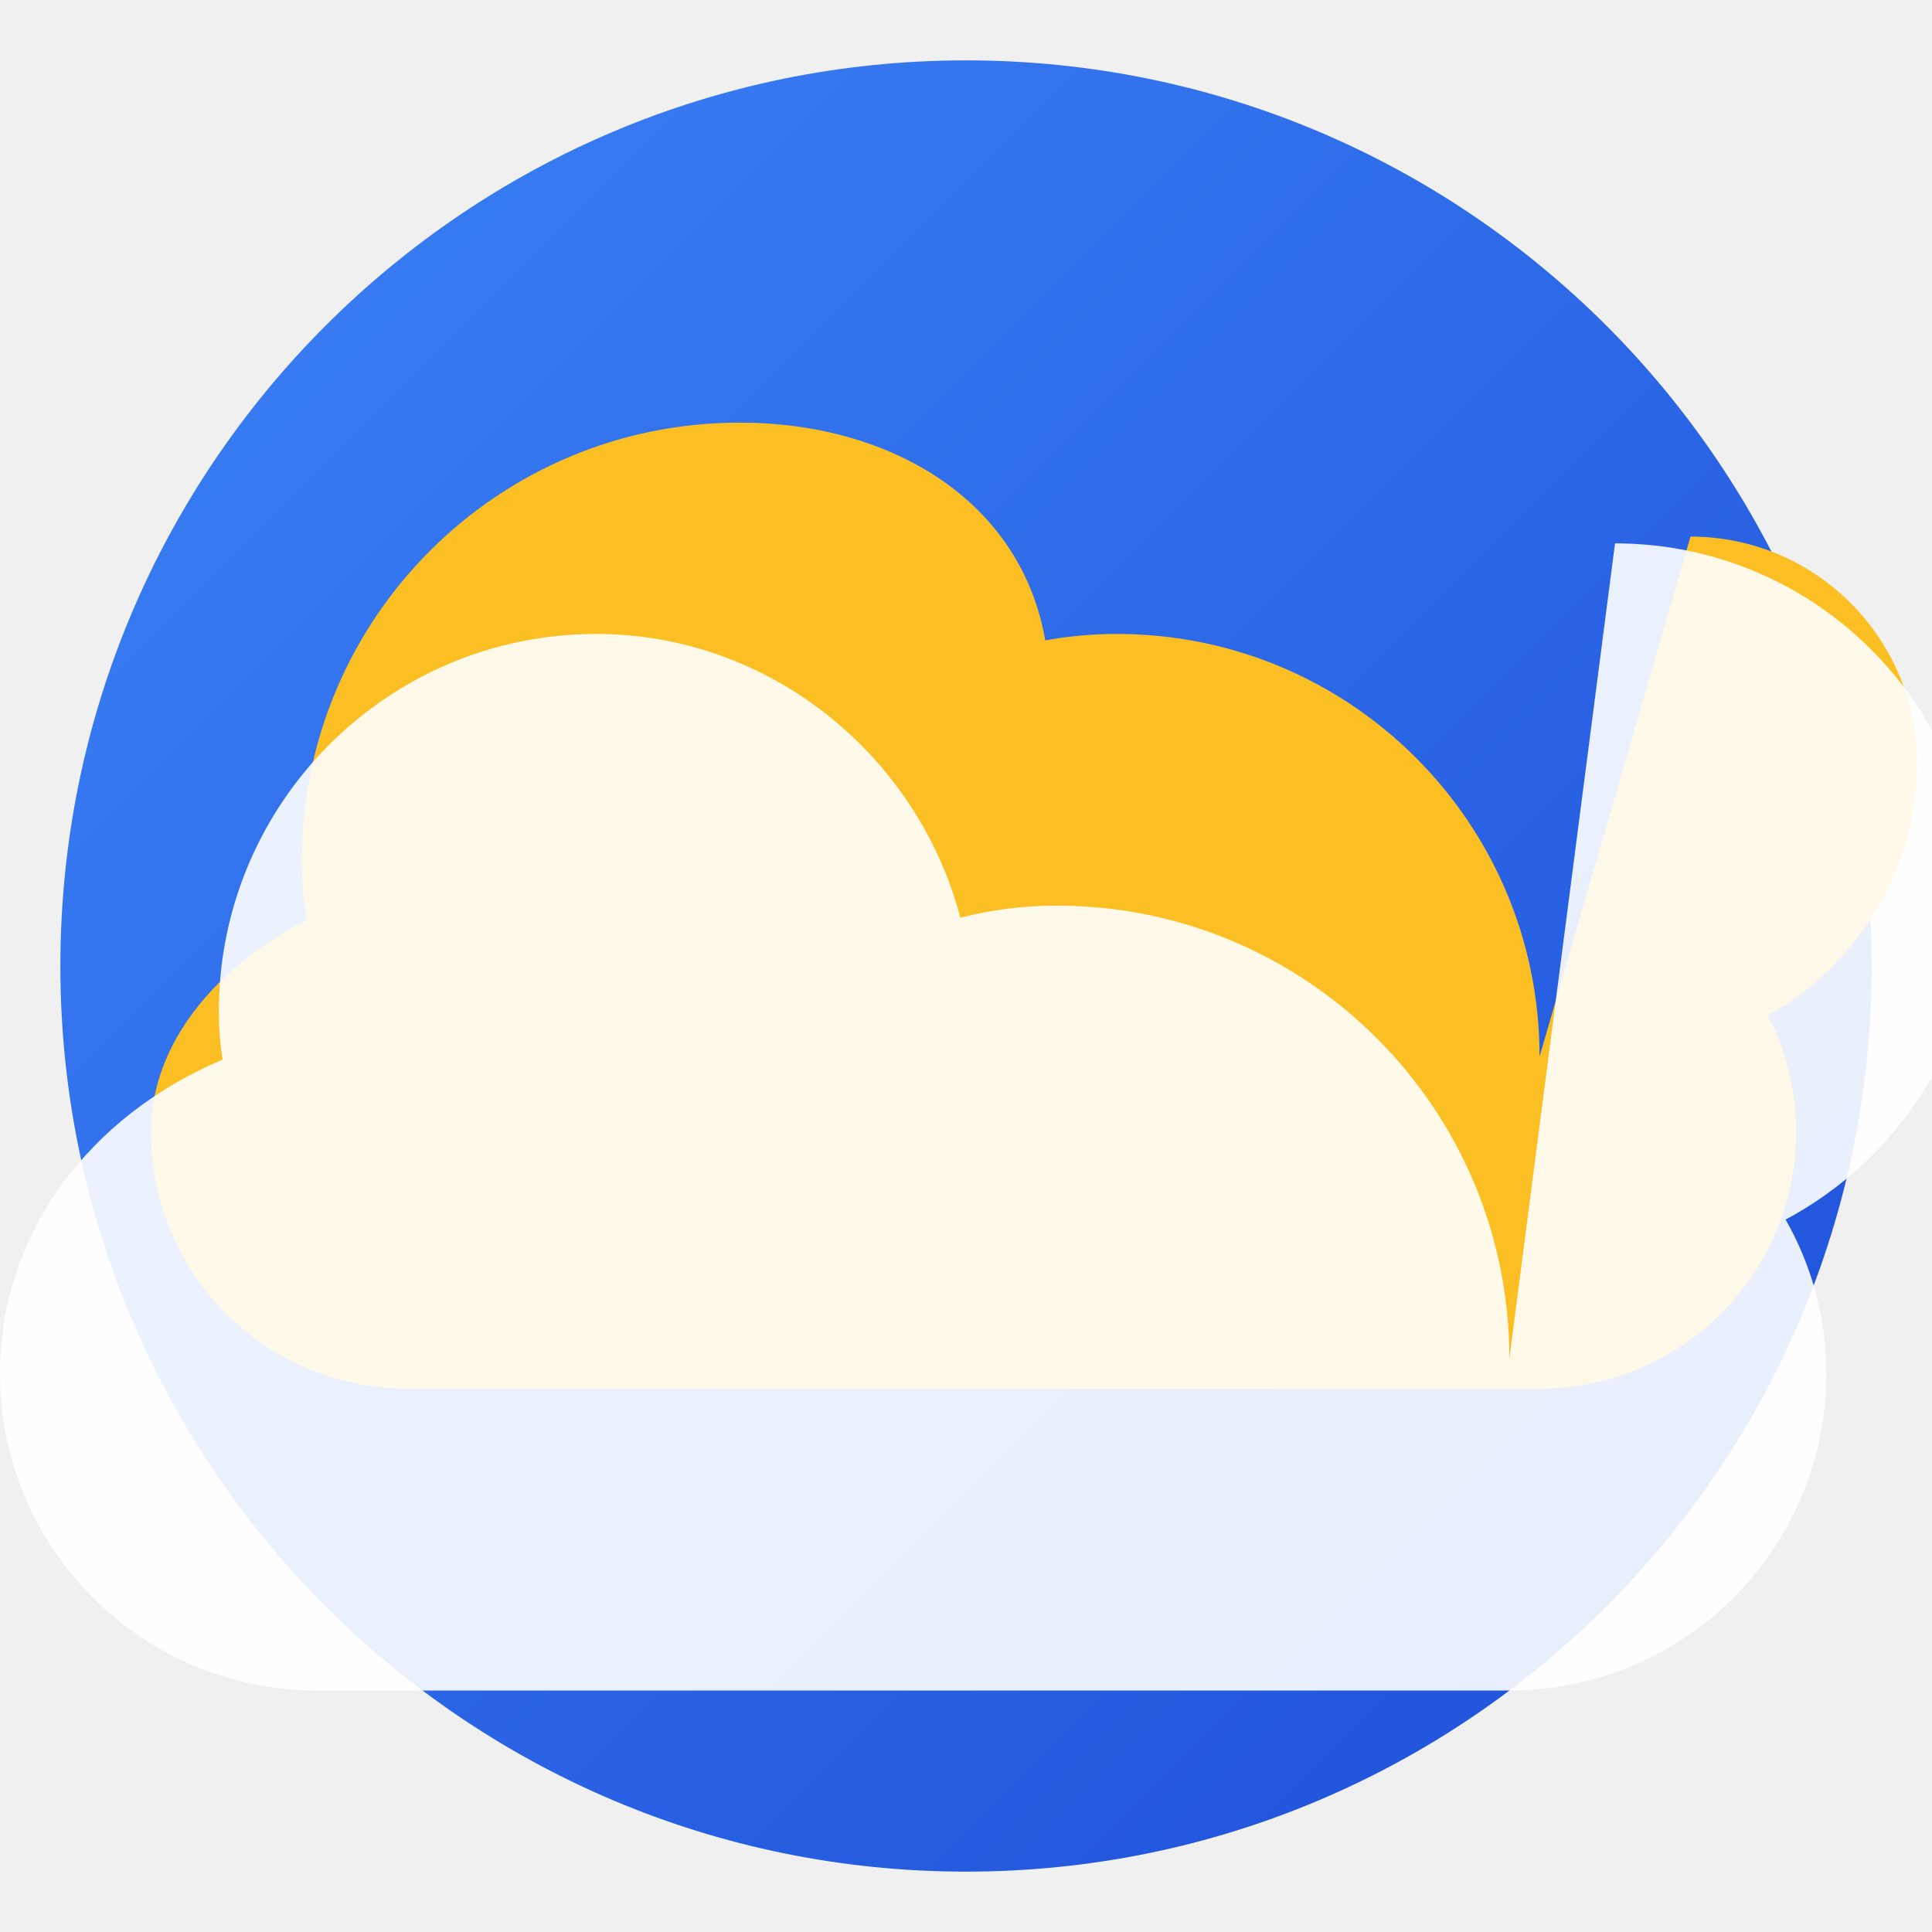
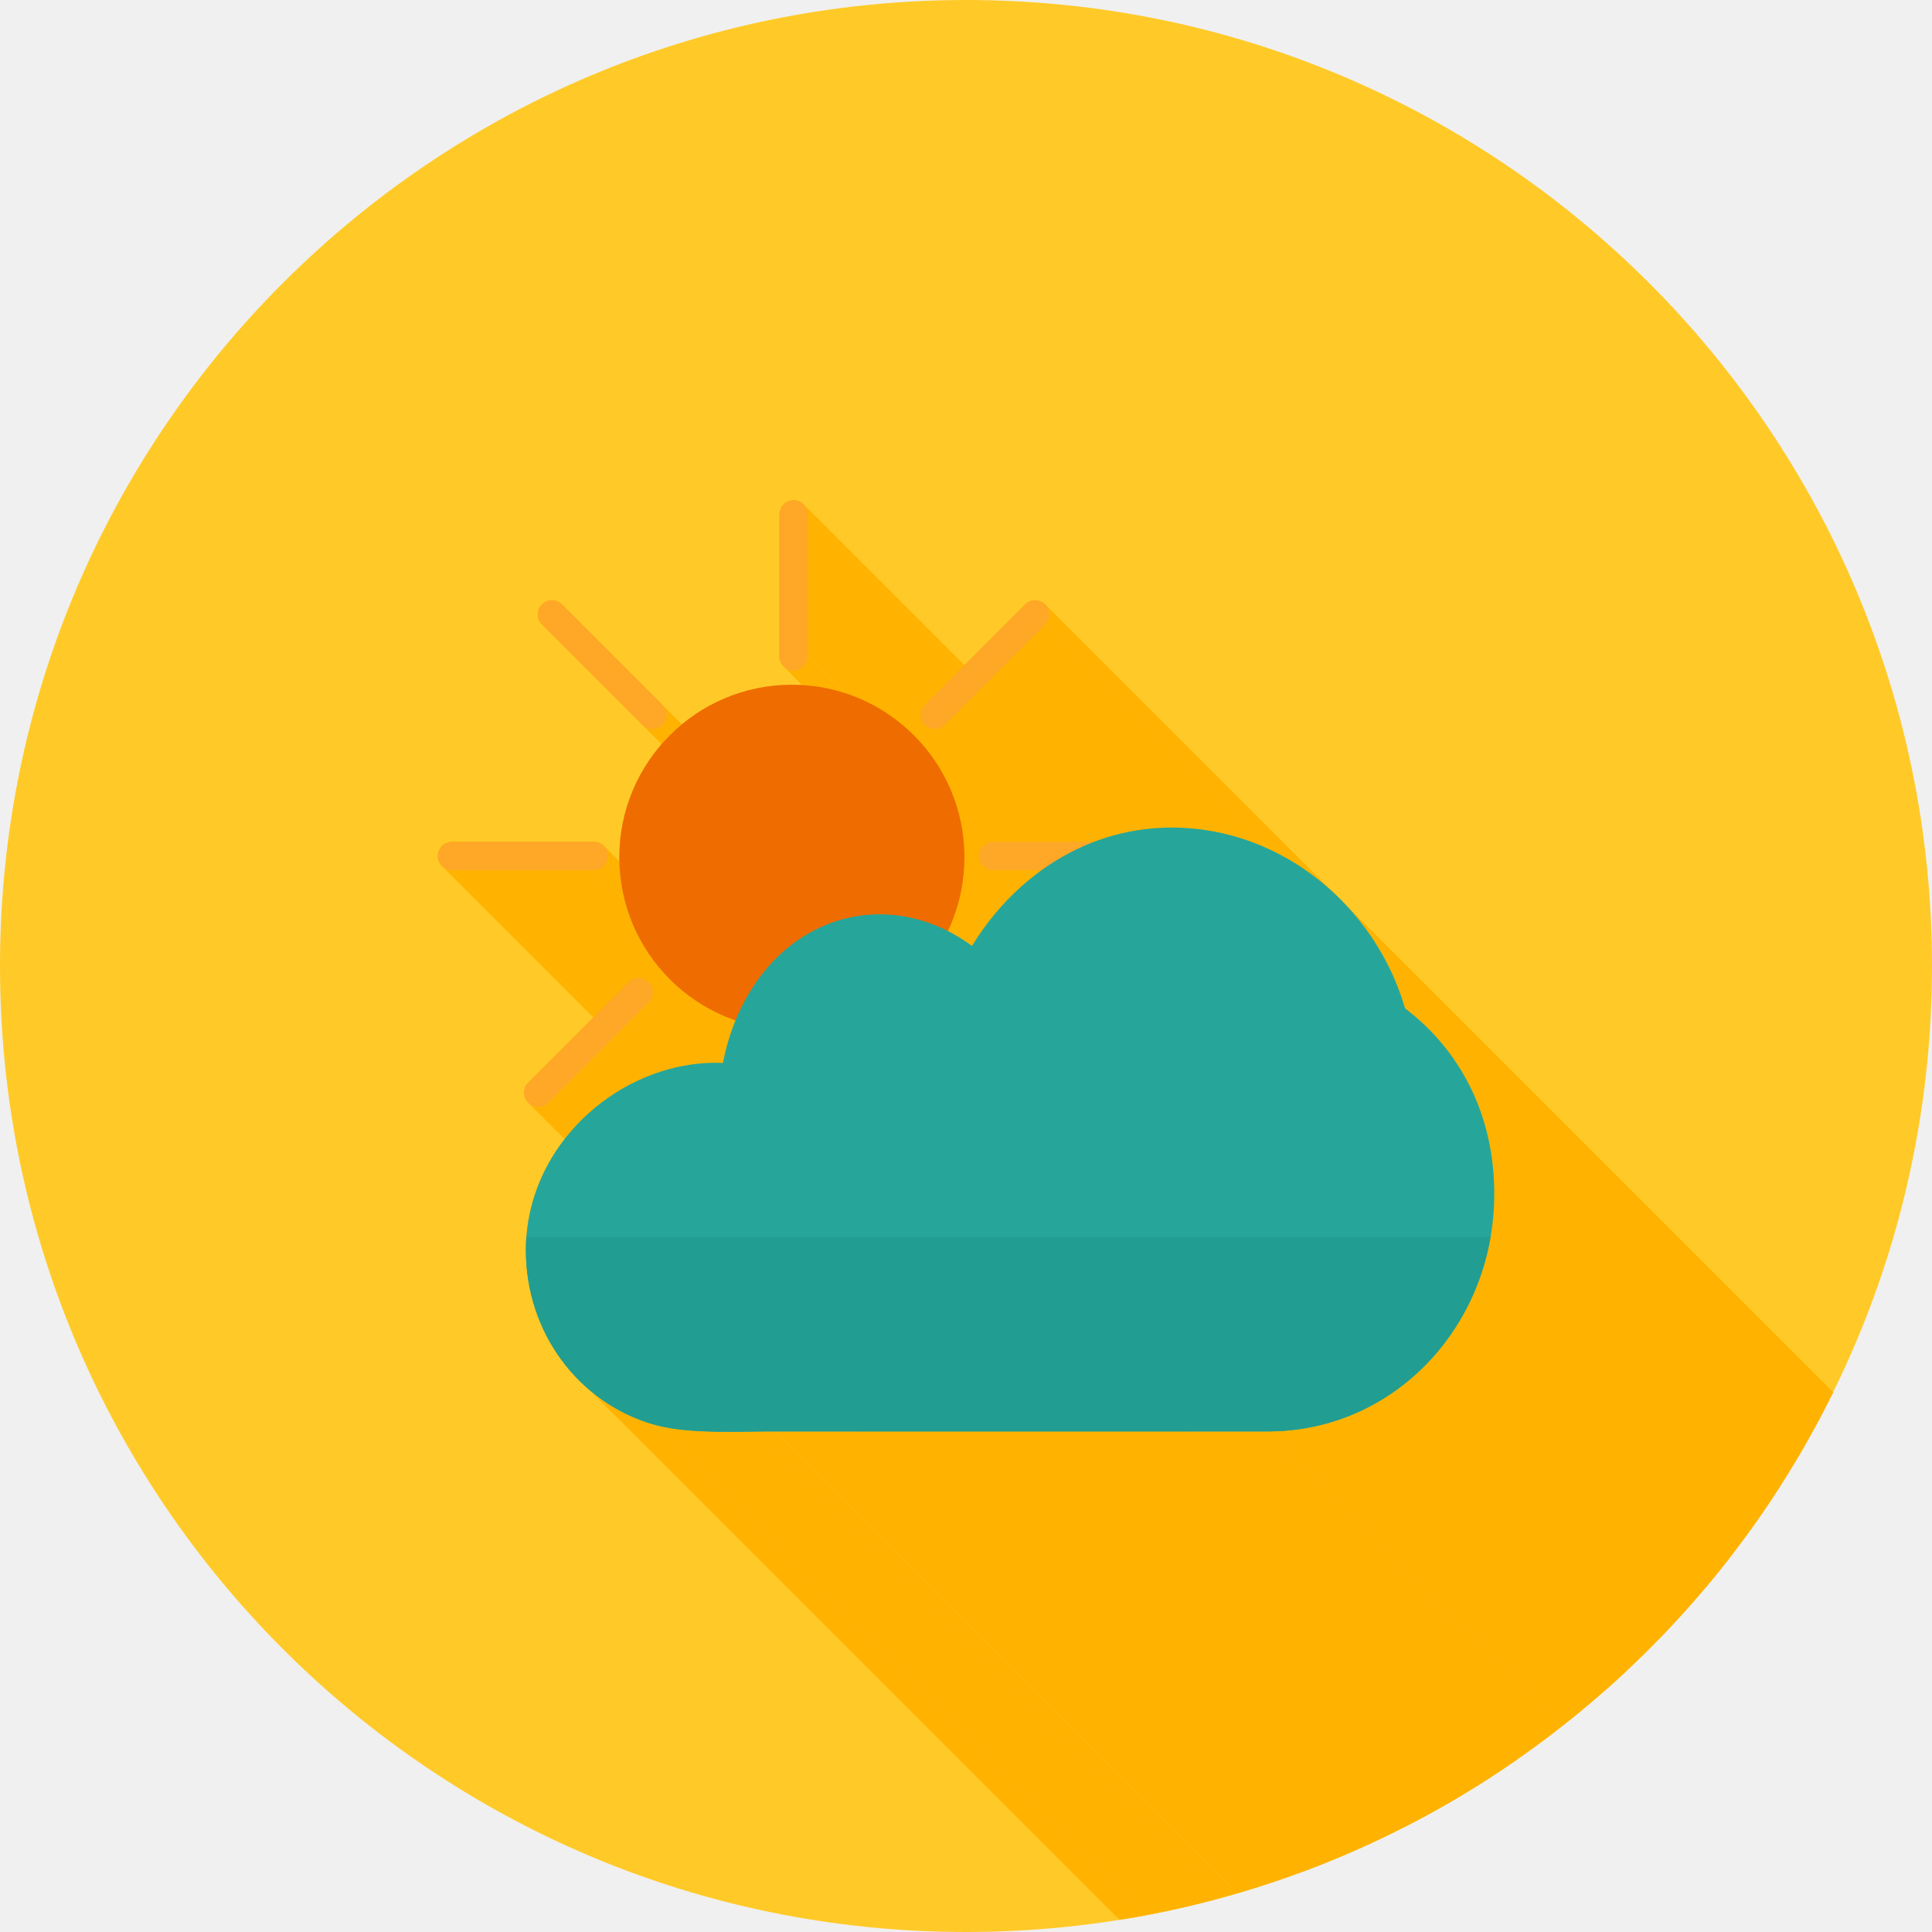
- <svg xmlns="http://www.w3.org/2000/svg" viewBox="0 0 512 512">
+ <svg xmlns="http://www.w3.org/2000/svg" xml:space="preserve" width="2048" height="2048" style="shape-rendering:geometricPrecision;text-rendering:geometricPrecision;image-rendering:optimizeQuality;fill-rule:evenodd;clip-rule:evenodd">
  <defs>
-     <linearGradient id="grad" x1="0%" y1="0%" x2="100%" y2="100%">
-       <stop offset="0%" style="stop-color:#3b82f6;stop-opacity:1" />
-       <stop offset="100%" style="stop-color:#1d4ed8;stop-opacity:1" />
-     </linearGradient>
+     <clipPath id="id0">
+       <path d="M1024-.001c565.541 0 1024 458.46 1024 1024s-458.461 1024-1024 1024c-565.541 0-1024-458.461-1024-1024 0-565.541 458.461-1024 1024-1024z" />
+     </clipPath>
+     <style>.fil1{fill:#ffb300}.fil3{fill:#ffa726;fill-rule:nonzero}</style>
  </defs>
-   <circle cx="256" cy="256" r="240" fill="url(#grad)" />
-   <path d="M368 320c0-61.9-50.1-112-112-112-6.5 0-12.9.6-19 1.7C230.6 172.8 196.3 152 156 152c-64.1 0-116 51.9-116 116 0 5.4.4 10.7 1.2 15.8C17.3 296.2 0 316.5 0 340c0 37.6 30.4 68 68 68h300c37.6 0 68-30.4 68-68 0-11.2-2.7-21.7-7.5-30.9 23.3-13 39.5-38.1 39.5-66.9 0-33.1-26.9-60-60-60z" fill="#fbbf24" transform="translate(40, -40)" />
-   <path d="M400 320c0-66.3-53.7-120-120-120-8.8 0-17.3 1.1-25.5 3.2-11.3-43-50.5-75.2-96.5-75.2-55.2 0-100 44.8-100 100 0 4.3.3 8.6 1 12.8C23.9 255.6 0 286.7 0 324c0 46.4 37.6 84 84 84h316c46.4 0 84-37.6 84-84 0-14.8-3.9-28.7-10.8-40.8 30.2-16.1 50.8-47.8 50.8-83.2 0-53-43-96-96-96z" fill="#ffffff" opacity="0.9" transform="translate(0, 40)" />
+   <g id="Layer_x0020_1">
+     <path d="M1024-.001c565.541 0 1024 458.46 1024 1024s-458.461 1024-1024 1024c-565.541 0-1024-458.461-1024-1024 0-565.541 458.461-1024 1024-1024z" style="fill:#ffca28" />
+     <g style="clip-path:url(#id0)">
+       <g id="_464375616">
+         <path id="_4668027041" class="fil1" d="M1107.94 640.687 2243.82 1776.57l1.04 1.14.89 1.22.76 1.28.62 1.34.48 1.38.35 1.41.21 1.43.06 1.45-.06 1.44-.21 1.43-.35 1.42-.48 1.38-.62 1.33-.76 1.28-.89 1.22-1.04 1.15L1107.94 661.985l1.04-1.144.89-1.218.76-1.283.62-1.337.48-1.38.35-1.411.21-1.433.06-1.443-.06-1.443-.21-1.433-.35-1.411-.48-1.38-.62-1.337-.76-1.283-.89-1.219z" />
+         <path id="_466802728" class="fil1" d="M851.864 534.615 1987.74 1670.5l.98 1.07.86 1.16.76 1.24.63 1.31.51 1.39.37 1.44.23 1.5.08 1.54L856.275 545.265l-.078-1.541-.228-1.495-.371-1.443-.506-1.384-.635-1.316-.754-1.243-.867-1.16z" />
+         <path id="_466803616" class="fil1" d="M856.275 545.265 1992.16 1681.15v150.61L856.275 695.873z" />
+         <path id="_466803688" class="fil1" d="M1107.94 661.985 2243.82 1797.87l-106.49 106.49L1001.45 768.481z" />
+         <path id="_466803760" class="fil1" d="M856.275 695.873 1992.16 1831.76l-.08 1.54-.23 1.49-.37 1.44-.51 1.39-.63 1.31-.76 1.25-.86 1.16-.98 1.07-1.06.97-1.16.86-1.25.76-1.31.63-1.39.51-1.44.37-1.5.23-1.54.08L841.214 710.934l1.54-.078 1.495-.228 1.443-.37 1.385-.507 1.315-.634 1.243-.755 1.16-.867 1.069-.972.972-1.069.867-1.16.754-1.242.635-1.316.506-1.384.371-1.444.228-1.495z" />
+         <path id="_466803832" class="fil1" d="M595.782 640.687 1731.66 1776.57l106.5 106.5L702.278 747.184z" />
+         <path id="_466803904" class="fil1" d="M629.67 922.478 1765.55 2058.36h-150.61L479.061 922.478z" />
+         <path id="_466803976" class="fil1" d="M821.603 1517.36 1957.48 2653.25H1951.42l-1.72.01h-1.6l-1.47.01-1.36.01-1.27.01-1.18.01-1.11.01-1.04.02-.99.01-.96.01-.93.02-.91.01-.91.01L800.092 1517.51l.907-.01.911-.02.928-.01.956-.01.994-.02 1.046-.01 1.108-.01 1.181-.01 1.266-.01 1.363-.01 1.471-.01h1.591l1.721-.01h1.865l2.019-.01z" />
+         <path id="_466804048" class="fil1" d="M800.092 1517.51 1935.97 2653.39l-3.29.06-3.33.05-3.37.04-3.4.05-3.44.03-3.46.03-3.49.02-3.51.01-3.52-.01-3.54-.02-3.55-.04-3.55-.06-3.55-.08-3.56-.1-3.54-.12-3.54-.15-3.53-.18-3.5-.21-3.49-.24-3.46-.27-3.44-.31-3.4-.35-3.37-.38-3.33-.42-3.29-.47-3.24-.51-3.2-.55-3.13-.61-3.09-.65-3.02-.7-2.96-.76-2.88-.81L692.115 1509.8l2.889.81 2.956.75 3.021.71 3.083.65 3.139.6 3.193.56 3.242.51 3.288.46 3.331.43 3.368.38 3.405.35 3.436.3 3.463.28 3.488.24 3.507.21 3.524.18 3.538.15 3.545.12 3.553.1 3.554.08 3.552.06 3.546.04 3.538.02 3.524.01 3.508-.01 3.488-.02 3.464-.03 3.437-.03 3.405-.05 3.371-.05 3.332-.05z" />
+         <path id="_466804120" class="fil1" d="M692.115 1509.8 1828 2645.68l-3.71-1.13-3.67-1.21-3.63-1.27-3.6-1.36-3.56-1.42-3.52-1.49-3.48-1.57-3.45-1.63-3.4-1.7-3.36-1.77-3.33-1.84-3.27-1.9-3.24-1.97-3.19-2.03-3.14-2.09-3.1-2.16-3.06-2.22-3-2.28-2.96-2.34-2.91-2.4L625.539 1474.02l2.91 2.4 2.958 2.34 3.006 2.28 3.053 2.22 3.099 2.15 3.146 2.1 3.19 2.03 3.235 1.97 3.277 1.9 3.322 1.84 3.361 1.77 3.404 1.7 3.444 1.63 3.483 1.56 3.522 1.5 3.56 1.42 3.598 1.35 3.634 1.28 3.67 1.21z" />
+         <path id="_466804192" class="fil1" d="M687.648 1041.2 1823.53 2177.08l1.03 1.14.9 1.22.76 1.29.62 1.33.48 1.38.34 1.41.21 1.44.07 1.44-.07 1.44-.21 1.44-.34 1.41-.48 1.38-.62 1.33-.76 1.29-.9 1.21-1.03 1.15L687.648 1062.5l1.033-1.15.897-1.22.758-1.28.62-1.34.482-1.38.345-1.41.207-1.43.068-1.44-.068-1.45-.207-1.43-.345-1.41-.482-1.38-.62-1.34-.758-1.28-.897-1.22z" />
+         <path id="_466804264" class="fil1" d="M841.214 710.934 1977.09 1846.82l-1.54-.08-1.49-.23-1.44-.37-1.39-.51-1.31-.63-1.25-.76-1.16-.86-1.07-.97L830.564 706.523l1.07.972 1.16.867 1.241.755 1.317.634 1.383.507 1.443.37 1.495.228z" />
+         <path id="_466804336" class="fil1" d="M968.779 779.442 2104.66 1915.32l6.06 6.36 5.75 6.64 5.43 6.91 5.1 7.17 4.76 7.42 4.4 7.66 4.04 7.89 3.66 8.1 3.28 8.31 2.87 8.5 2.47 8.68 2.04 8.85 1.61 9.01 1.16 9.15.71 9.29.24 9.41-.02 2.62-.05 2.61-.1 2.6-.12 2.59-.17 2.58-.19 2.57-.24 2.56-.27 2.55-.3 2.54-.34 2.53-.37 2.51-.41 2.51-.44 2.5-.47 2.48-.51 2.47-.54 2.46-.57 2.44-.61 2.44-.64 2.42-.67 2.41-.7 2.39-.73 2.38-.77 2.37-.8 2.35-.82 2.34-.86 2.32-.89 2.31-.92 2.29-.95 2.28-.97 2.26-1.01 2.25-1.04 2.23L1004.87 986.944l1.04-2.23 1-2.246.98-2.262.95-2.277.92-2.294.89-2.308.86-2.323.82-2.338.8-2.351.76-2.367.74-2.38.7-2.394.67-2.408.64-2.42.61-2.435.57-2.446.54-2.459.51-2.471.47-2.482.44-2.496.41-2.506.37-2.517.34-2.529.3-2.539.27-2.55.23-2.561.2-2.57.17-2.58.12-2.59.09-2.598.06-2.608.02-2.617-.24-9.414-.71-9.289-1.16-9.155-1.61-9.008-2.04-8.851-2.47-8.68-2.87-8.499-3.28-8.308-3.66-8.103-4.04-7.887-4.406-7.661-4.758-7.422-5.1-7.171-5.431-6.911-5.75-6.638z" />
+         <path id="_466804408" class="fil1" d="M1001.45 768.481 2137.33 1904.36l-1.15 1.04-1.21.89-1.29.76-1.33.62-1.38.48-1.41.35-1.44.21-1.44.06-1.44-.06-1.44-.21-1.41-.35-1.38-.48-1.33-.62-1.29-.76-1.22-.89-1.14-1.04L980.149 768.481l1.143 1.034 1.219.896 1.283.758 1.337.621 1.38.481 1.411.345 1.433.207 1.443.069 1.443-.069 1.433-.207 1.411-.345 1.38-.481 1.337-.621 1.283-.758 1.215-.896z" />
+         <path id="_466804480" class="fil1" d="M1428.65 961.315 2564.53 2097.2l3.45 3.83 3.39 3.9 3.31 3.96 3.23 4.03 3.16 4.08 3.09 4.15 3 4.21 2.93 4.27 2.85 4.32 2.76 4.38 2.69 4.44 2.6 4.49 2.52 4.54 2.43 4.59 2.34 4.64 2.26 4.68 2.17 4.74 2.08 4.77 1.98 4.83 1.9 4.86 1.8 4.91 1.7 4.95 1.62 4.98 1.51 5.03-1135.88-1135.89-1.52-5.02-1.61-4.98-1.7-4.95-1.8-4.91-1.9-4.86-1.98-4.83-2.08-4.78-2.17-4.73-2.26-4.69-2.34-4.64-2.43-4.59-2.52-4.54-2.6-4.48-2.69-4.44-2.76-4.379-2.85-4.324-2.93-4.267-3.01-4.21-3.08-4.149-3.16-4.088-3.23-4.026-3.31-3.963-3.39-3.897z" />
+         <path id="_466804552" class="fil1" d="m1521.88 1098.54 1135.88 1135.88 2.25 2.5 2.2 2.53 2.17 2.55 2.12 2.59 2.09 2.61 2.06 2.65 2.01 2.67 1.97 2.71 1.94 2.73 1.9 2.76 1.85 2.78 1.82 2.82 1.78 2.84 1.74 2.87 1.7 2.9 1.65 2.92 1.62 2.96 1.58 2.98 1.53 3-1135.88-1135.88-1.53-3.01-1.58-2.98-1.62-2.95-1.66-2.92-1.69-2.9-1.74-2.87-1.78-2.84-1.82-2.82-1.86-2.79-1.89-2.76-1.94-2.73-1.97-2.7-2.02-2.67-2.05-2.65-2.09-2.61-2.12-2.59-2.17-2.56-2.2-2.52z" />
+         <path id="_466804624" class="fil1" d="M1104.02 922.478 2239.91 2058.36h-51.27L1052.76 922.478z" />
+         <path id="_466804696" class="fil1" d="M479.061 922.478 1614.94 2058.36l-1.54-.08-1.49-.23-1.45-.37-1.38-.5-1.32-.64-1.24-.75-1.16-.87-1.07-.97L468.411 918.067l1.069.972 1.16.867 1.243.755 1.315.634 1.385.506 1.443.371 1.495.228z" />
+         <path id="_466804768" class="fil1" d="M581.151 1168.99 1717.03 2304.87l-1.14 1.04-1.22.89-1.28.76-1.34.62-1.38.48-1.41.35-1.43.21-1.45.06-1.44-.06-1.43-.21-1.41-.35-1.38-.48-1.34-.62-1.28-.76-1.22-.89L560.997 1170.03l1.219.89 1.282.76 1.337.62 1.38.48 1.411.35 1.433.2 1.443.07 1.444-.07 1.432-.2 1.412-.35 1.379-.48 1.337-.62 1.283-.76 1.219-.89z" />
+         <path id="_466804840" class="fil1" d="M640.32 896.767 1776.2 2032.65l.97 1.07.87 1.16.75 1.24.64 1.32.51 1.38.37 1.44.22 1.5.08 1.54L644.731 907.417l-.078-1.54-.228-1.496-.371-1.443-.506-1.384-.635-1.316-.754-1.242-.867-1.16z" />
+         <path id="_466804912" class="fil1" d="M702.278 747.184 1838.16 1883.07l1.03 1.14.9 1.22.76 1.28.62 1.34.48 1.38.34 1.41.21 1.43.07 1.44-.07 1.45-.21 1.43-.34 1.41-.48 1.38-.62 1.34-.76 1.28-.9 1.22-1.03 1.14L702.278 768.481l1.034-1.143.896-1.219.758-1.283.62-1.337.482-1.379.345-1.412.207-1.432.068-1.444-.068-1.443-.207-1.433-.345-1.411-.482-1.379-.62-1.337-.758-1.283-.896-1.219z" />
+         <path id="_466804984" class="fil1" d="M702.278 768.481 1838.16 1904.36l-1.14 1.04-1.22.89-1.29.76-1.33.62-1.38.48-1.41.35-1.44.21-1.44.06-1.44-.06-1.44-.21-1.41-.35-1.38-.48-1.33-.62-1.29-.76-1.22-.89-1.14-1.04L680.98 768.481l1.144 1.034 1.219.896 1.282.758 1.337.621 1.38.481 1.411.345 1.433.207 1.443.069 1.444-.069 1.432-.207 1.412-.345 1.379-.481 1.337-.621 1.283-.758 1.219-.896z" />
+         <path id="_466805056" class="fil1" d="m1513.75 1444.24 1135.88 1135.88-4.09 4.18-4.17 4.08-4.28 3.97-4.36 3.87-4.46 3.76-4.55 3.64-4.63 3.54-4.72 3.42-4.8 3.31-4.89 3.18-4.96 3.07-5.05 2.95-5.12 2.82-5.21 2.69-5.27 2.57-5.35 2.43-5.42 2.31-5.49 2.17-5.55 2.03-5.62 1.9-5.69 1.75-5.75 1.61-5.82 1.47-5.87 1.32-5.93 1.18-5.99 1.02-6.04.88-6.1.71-6.14.57-6.2.4-6.25.24-6.29.09-1135.88-1135.89 6.29-.08 6.25-.24 6.2-.41 6.14-.56 6.1-.72 6.04-.87 5.99-1.02 5.93-1.18 5.87-1.32 5.82-1.47 5.75-1.61 5.68-1.76 5.63-1.89 5.55-2.04 5.49-2.17 5.42-2.3 5.35-2.44 5.27-2.56 5.2-2.7 5.13-2.82 5.04-2.94 4.97-3.07 4.89-3.19 4.8-3.3 4.72-3.42 4.63-3.54 4.55-3.65 4.46-3.76 4.36-3.86 4.27-3.98 4.18-4.07z" />
+         <path id="_466805128" class="fil1" d="m1557.86 1150.91 1135.88 1135.88 1.58 3.19 1.52 3.22 1.48 3.24 1.43 3.28 1.39 3.29 1.33 3.33 1.29 3.35 1.25 3.38 1.19 3.4 1.14 3.43 1.1 3.45 1.05 3.48 1 3.5.95 3.53.9 3.55.85 3.58.8 3.6.75 3.62.71 3.65.65 3.67.6 3.69.55 3.71.49 3.74.45 3.76.39 3.78.35 3.81.29 3.82.24 3.85.18 3.86.13 3.89.08 3.91.03 3.93L1584 1265.39l-.03-3.93-.08-3.9-.13-3.89-.19-3.87-.23-3.84-.29-3.83-.35-3.8-.39-3.78-.45-3.76-.5-3.74-.54-3.71-.6-3.69-.66-3.67-.7-3.65-.75-3.62-.8-3.6-.85-3.58-.9-3.55-.95-3.53-1-3.5-1.05-3.48-1.1-3.45-1.14-3.43-1.2-3.41-1.24-3.37-1.29-3.35-1.34-3.33-1.38-3.3-1.43-3.27-1.48-3.24-1.53-3.22z" />
+         <path id="_466805200" class="fil1" d="m1584 1265.39 1135.88 1135.89v1.46l-.01 1.46-.02 1.45-.03 1.46-.04 1.45-.04 1.45-.05 1.45-.06 1.45-.06 1.45-.08 1.44-.08 1.44-.09 1.44-.09 1.44-.1 1.44-.12 1.43-.11 1.43-.13 1.43-.13 1.43-.15 1.42-.14 1.42-.16 1.42-.16 1.42-.17 1.42-.18 1.41-.19 1.41-.19 1.41-.2 1.41-.21 1.4-.21 1.4-.23 1.4-.22 1.39-.24 1.4-1135.88-1135.88.23-1.4.23-1.39.23-1.4.21-1.4.21-1.41.2-1.4.19-1.41.19-1.41.17-1.42.17-1.41.17-1.42.15-1.42.15-1.42.14-1.43.14-1.42.12-1.43.12-1.43.11-1.44.11-1.43.09-1.44.09-1.44.08-1.44.08-1.44.06-1.45.06-1.45.05-1.45.04-1.45.04-1.45.02-1.46.02-1.46.02-1.46z" />
+         <path id="_466805272" class="fil1" d="M1052.76 922.478 2188.64 2058.36l-1.54-.08-1.5-.23-1.44-.37-1.38-.5-1.32-.64-1.24-.75-1.16-.87-1.07-.97L1042.11 918.067l1.07.972 1.16.867 1.24.755 1.31.634 1.39.506 1.44.371 1.5.228z" />
+         <path id="_466805344" class="fil1" d="m1580.11 1311.13 1135.88 1135.88-.87 4.8-.96 4.77-1.05 4.74-1.12 4.7-1.21 4.67-1.3 4.64-1.37 4.59-1.45 4.56-1.54 4.53-1.61 4.48-1.69 4.44-1.77 4.4-1.85 4.36-1.92 4.31-1.99 4.27-2.07 4.23-2.15 4.18-2.22 4.13-2.29 4.08-2.36 4.03-2.43 3.98-2.5 3.94-2.56 3.88-2.64 3.82-2.7 3.77-2.77 3.72-2.84 3.66-2.9 3.61-2.96 3.54-3.03 3.49-3.09 3.43-3.15 3.36-1135.88-1135.88 3.15-3.37 3.09-3.42 3.03-3.49 2.96-3.55 2.9-3.6 2.84-3.66 2.77-3.72 2.7-3.77 2.64-3.83 2.56-3.88 2.5-3.93 2.43-3.98 2.36-4.03 2.29-4.09 2.22-4.13 2.14-4.17 2.07-4.23 2-4.27 1.92-4.31 1.85-4.36 1.77-4.4 1.69-4.44 1.61-4.48 1.54-4.53 1.45-4.56 1.37-4.59 1.29-4.64 1.22-4.67 1.12-4.7 1.05-4.74.96-4.77z" />
+         <path id="_466805416" class="fil1" d="M644.731 907.417 1780.61 2043.3l-.08 1.54-.22 1.49-.37 1.45-.51 1.38-.64 1.32-.75 1.24-.87 1.16-.97 1.07-1.07.97-1.16.87-1.24.75-1.32.64-1.38.5-1.44.37-1.5.23-1.54.08L629.67 922.478l1.54-.078 1.495-.228 1.444-.371 1.384-.506 1.316-.634 1.242-.755 1.16-.867 1.069-.972.972-1.069.867-1.16.754-1.242.635-1.316.506-1.384.371-1.444.228-1.495z" />
+         <path id="_466805488" class="fil1" d="M779.646 1081.73 1915.53 2217.61l-6.66-2.45-6.54-2.7-6.4-2.93-6.27-3.18-6.13-3.41-5.98-3.63-5.83-3.85-5.67-4.06-5.51-4.27-5.33-4.48-5.16-4.67L714.166 1042.1l5.16 4.67 5.336 4.48 5.507 4.27 5.67 4.06 5.829 3.85 5.981 3.63 6.129 3.41 6.269 3.17 6.405 2.94 6.535 2.7z" />
+         <path id="_466805560" class="fil1" d="M687.648 1062.5 1823.53 2198.38l-106.5 106.49L581.151 1168.99z" />
+         <path id="_466805632" class="fil1" d="m1343.69 1517.36 1135.88 1135.89h-522.09L821.603 1517.36z" />
+         <path id="_464376912" class="fil1" d="M1052.76 892.355h106.929c25.569-9.733 53.208-15.118 82.406-15.118 58.614 0 112.937 21.142 156.465 55.967 42.88 34.304 75.236 81.914 90.86 135.69 29.111 22.114 52.28 49.818 68.444 82.014 17.013 33.885 26.138 72.48 26.138 114.484 0 15.595-1.332 30.882-3.892 45.732-8.858 51.392-32.42 97.543-66.36 133.114-43.048 45.117-102.683 73.125-170.062 73.125H821.605c-12.11 0-16.666.073-21.51.149-34.85.551-77.54 1.228-107.978-7.714-39.698-11.662-73.565-36.163-97.401-68.857-23.5-32.234-37.253-72.355-37.253-115.931 0-4.663.176-9.293.52-13.887a187.882 187.882 0 0 1 2.057-16.998c8.125-48.515 34.905-90.552 71.22-120.362 35.998-29.552 81.505-47.185 127.472-47.185 2.517 0 5.058.055 7.62.172 2.997-15.62 7.46-30.739 13.296-45.024-71.67-24.773-123.144-92.843-123.144-172.935 0-101.028 81.9-182.928 182.927-182.928 101.028 0 182.928 81.9 182.928 182.928 0 27.959-6.272 54.453-17.487 78.152a178.307 178.307 0 0 1 25.479 15.758c19.234-31.409 44.204-58.984 73.676-80.224h-51.267c-8.319 0-15.062-6.743-15.062-15.061 0-8.319 6.743-15.062 15.062-15.062zm33.888-251.668c5.88-5.88 15.417-5.88 21.298 0 5.88 5.88 5.88 15.417 0 21.298l-106.497 106.497c-5.88 5.88-15.417 5.88-21.298 0-5.88-5.881-5.88-15.417 0-21.298l106.497-106.497zM687.65 1041.198c5.88 5.88 5.88 15.417 0 21.298l-106.497 106.497c-5.88 5.88-15.417 5.88-21.297 0-5.881-5.881-5.881-15.417 0-21.298l106.497-106.497c5.88-5.88 15.416-5.88 21.297 0zm-91.866-400.511 106.497 106.497c5.88 5.88 5.88 15.417 0 21.298-5.88 5.88-15.417 5.88-21.298 0L574.486 661.985c-5.88-5.881-5.88-15.417 0-21.298 5.881-5.88 15.417-5.88 21.298 0zm245.432-110.484c8.319 0 15.061 6.743 15.061 15.061v150.608c0 8.319-6.743 15.062-15.061 15.062-8.317 0-15.061-6.743-15.061-15.062V545.264c0-8.318 6.744-15.061 15.061-15.061zM479.064 892.355h150.608c8.319 0 15.061 6.743 15.061 15.061 0 8.319-6.743 15.062-15.061 15.062H479.064c-8.319 0-15.061-6.743-15.061-15.062 0-8.318 6.743-15.061 15.061-15.061z" />
+       </g>
+     </g>
+     <path d="M1024-.001c565.541 0 1024 458.46 1024 1024s-458.461 1024-1024 1024c-565.541 0-1024-458.461-1024-1024 0-565.541 458.461-1024 1024-1024z" style="fill:none" />
+     <path class="fil3" d="M1052.76 922.478c-8.319 0-15.061-6.743-15.061-15.061s6.743-15.062 15.061-15.062h150.61c8.317 0 15.061 6.744 15.061 15.062s-6.744 15.061-15.061 15.061h-150.61z" />
+     <circle cx="839.429" cy="908.791" style="fill:#ef6c00" r="182.928" />
+     <path d="M1242.09 877.237c58.615 0 112.937 21.142 156.465 55.967 42.881 34.305 75.236 81.914 90.86 135.69 29.112 22.114 52.28 49.818 68.445 82.013 17.012 33.886 26.138 72.48 26.138 114.486 0 69.573-26.507 132.997-70.252 178.846-43.048 45.117-102.683 73.124-170.062 73.124H821.6c-12.11 0-16.667.074-21.51.15-34.852.55-77.541 1.228-107.979-7.715-39.698-11.662-73.565-36.161-97.4-68.857-23.501-32.233-37.254-72.354-37.254-115.93 0-10.477.887-20.792 2.577-30.885 8.125-48.515 34.905-90.552 71.22-120.362 35.998-29.553 81.505-47.187 127.473-47.187 2.517 0 5.057.057 7.619.174 5.683-29.62 16.635-57.436 32.24-81.191 19.008-28.937 44.86-51.89 76.498-64.945 30.283-12.485 62.05-14.343 92.112-7.404 22.438 5.178 43.937 15.268 63.15 29.491 20.86-34.066 48.47-63.622 81.252-85.477 37.603-25.068 81.886-39.988 130.49-39.988z" style="fill:#26a69a;fill-rule:nonzero" />
+     <path d="M1580.1 1311.12c-8.86 51.392-32.418 97.544-66.357 133.115-43.047 45.117-102.683 73.124-170.062 73.124H821.598c-12.11 0-16.666.074-21.51.15-34.85.55-77.54 1.228-107.978-7.714-39.698-11.663-73.565-36.162-97.4-68.858-23.501-32.233-37.254-72.354-37.254-115.93 0-4.662.175-9.293.52-13.887h1022.12z" style="fill:#229d91;fill-rule:nonzero" />
+     <path class="fil3" d="M826.152 545.265c0-8.319 6.744-15.063 15.061-15.063 8.319 0 15.062 6.745 15.062 15.063v150.608c0 8.319-6.743 15.061-15.062 15.061-8.317 0-15.061-6.743-15.061-15.061V545.265zM574.484 661.985c-5.88-5.88-5.88-15.417 0-21.298 5.88-5.88 15.417-5.88 21.298 0l106.497 106.497c5.882 5.881 5.882 15.417 0 21.298-5.881 5.88-15.417 5.88-21.298 0L574.484 661.985zM1086.65 640.687c5.88-5.88 15.417-5.88 21.298 0 5.88 5.88 5.88 15.417 0 21.298L1001.45 768.482c-5.881 5.88-15.417 5.88-21.298 0-5.88-5.881-5.88-15.417 0-21.298l106.497-106.497zM666.35 1041.2c5.88-5.88 15.417-5.88 21.298 0 5.88 5.88 5.88 15.417 0 21.298L581.15 1168.995c-5.881 5.88-15.417 5.88-21.298 0-5.88-5.881-5.88-15.417 0-21.298L666.35 1041.2zM479.061 922.478c-8.319 0-15.061-6.743-15.061-15.061s6.743-15.062 15.061-15.062h150.608c8.319 0 15.061 6.744 15.061 15.062s-6.743 15.061-15.061 15.061H479.061z" />
+   </g>
</svg>
